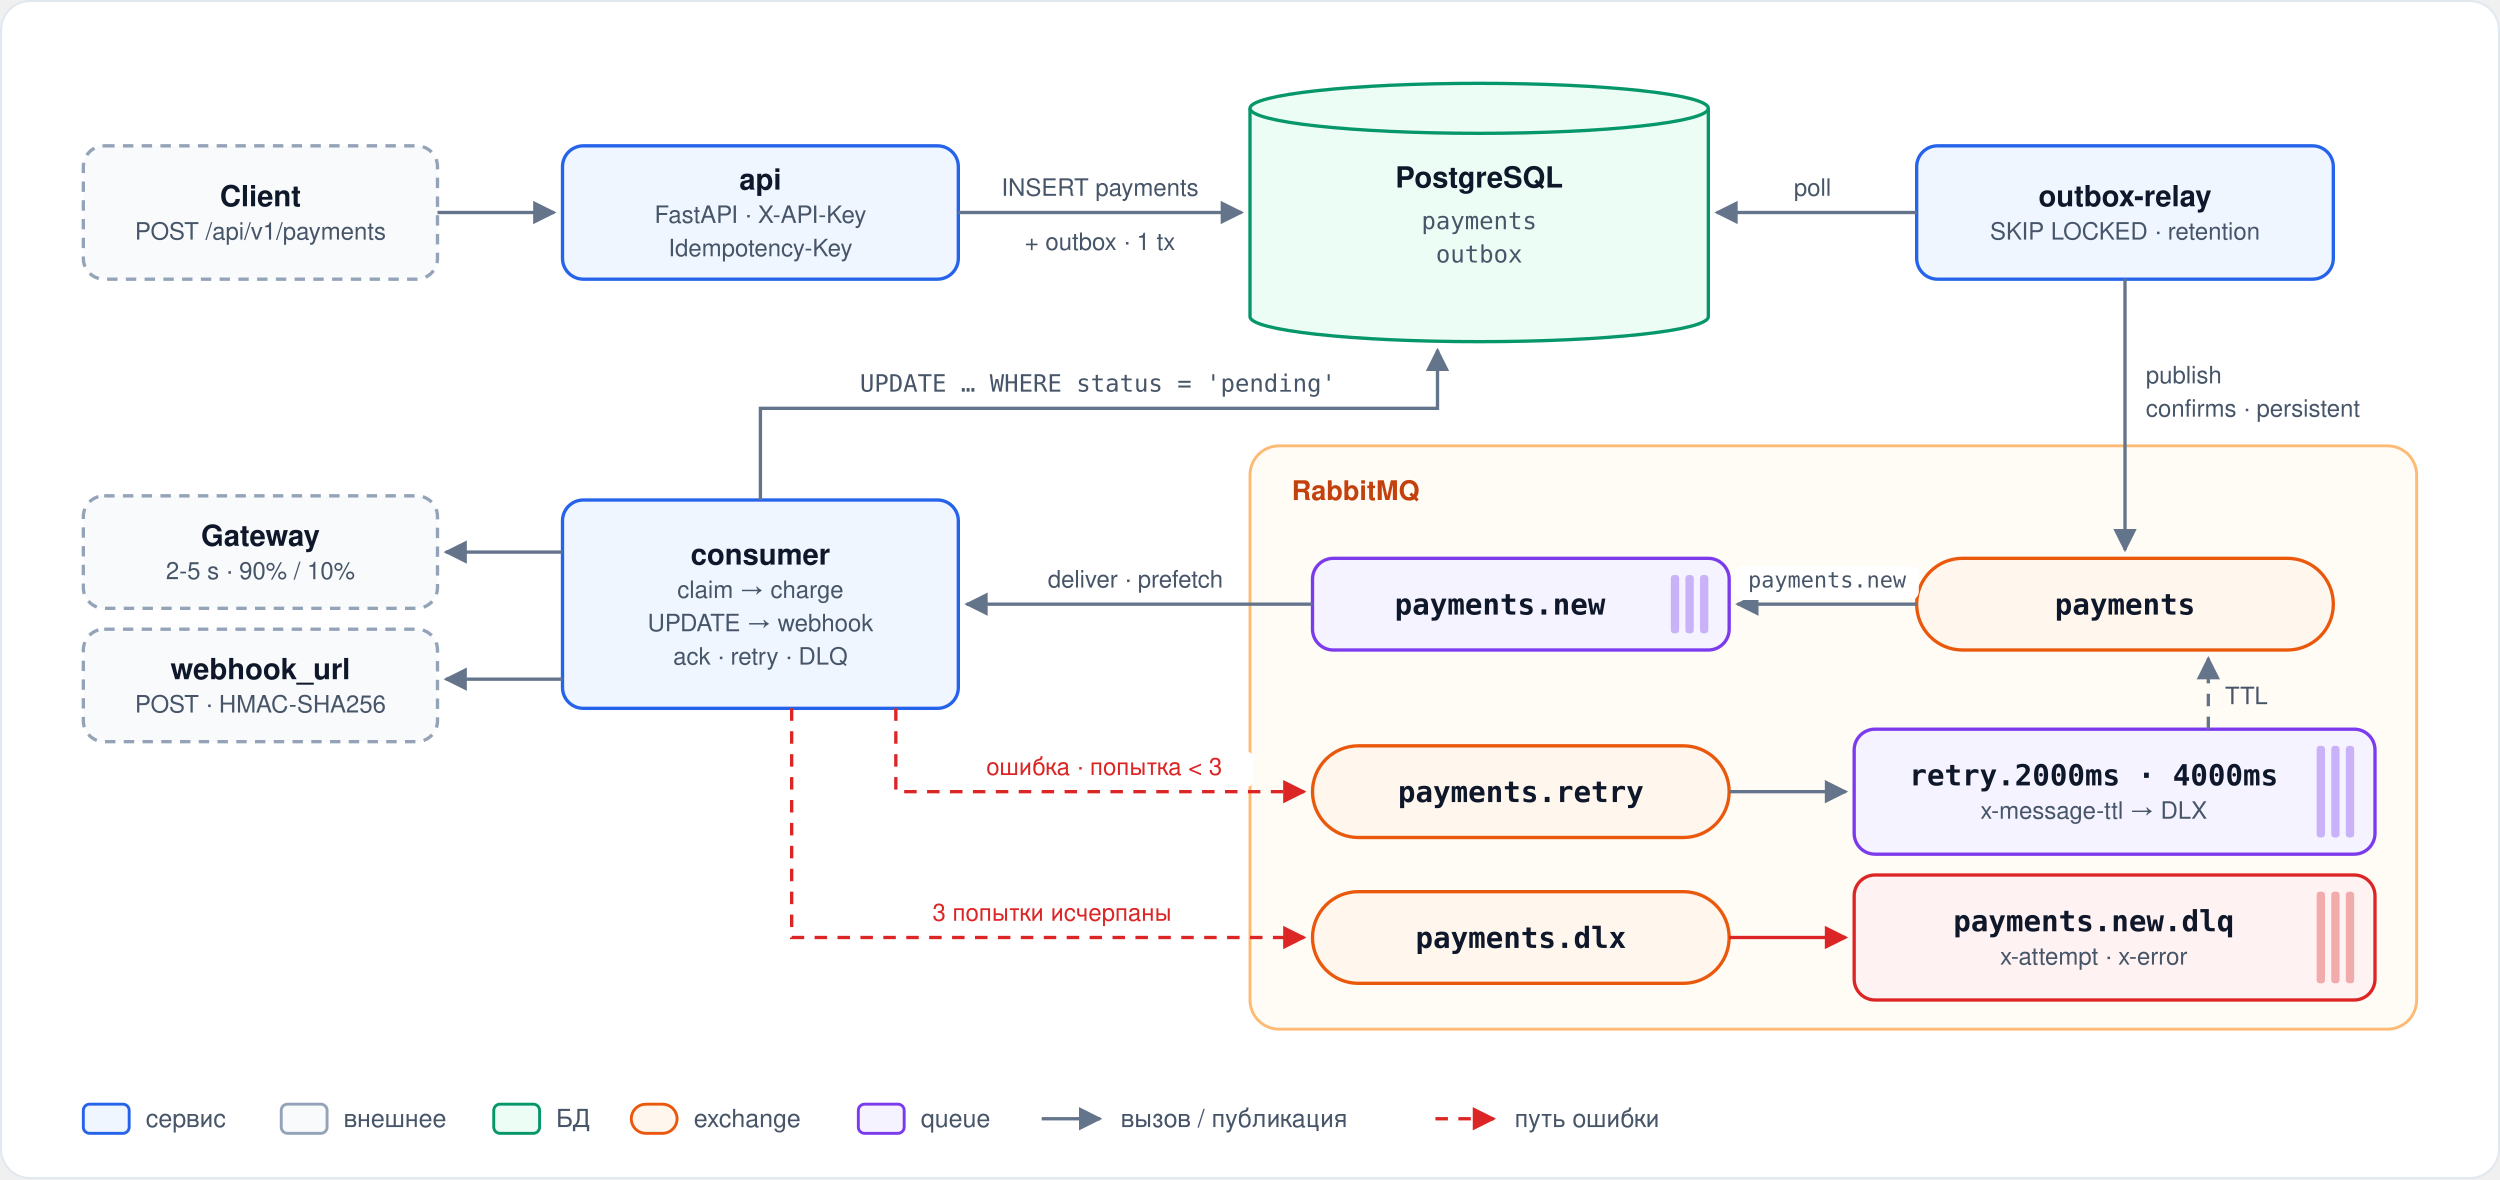
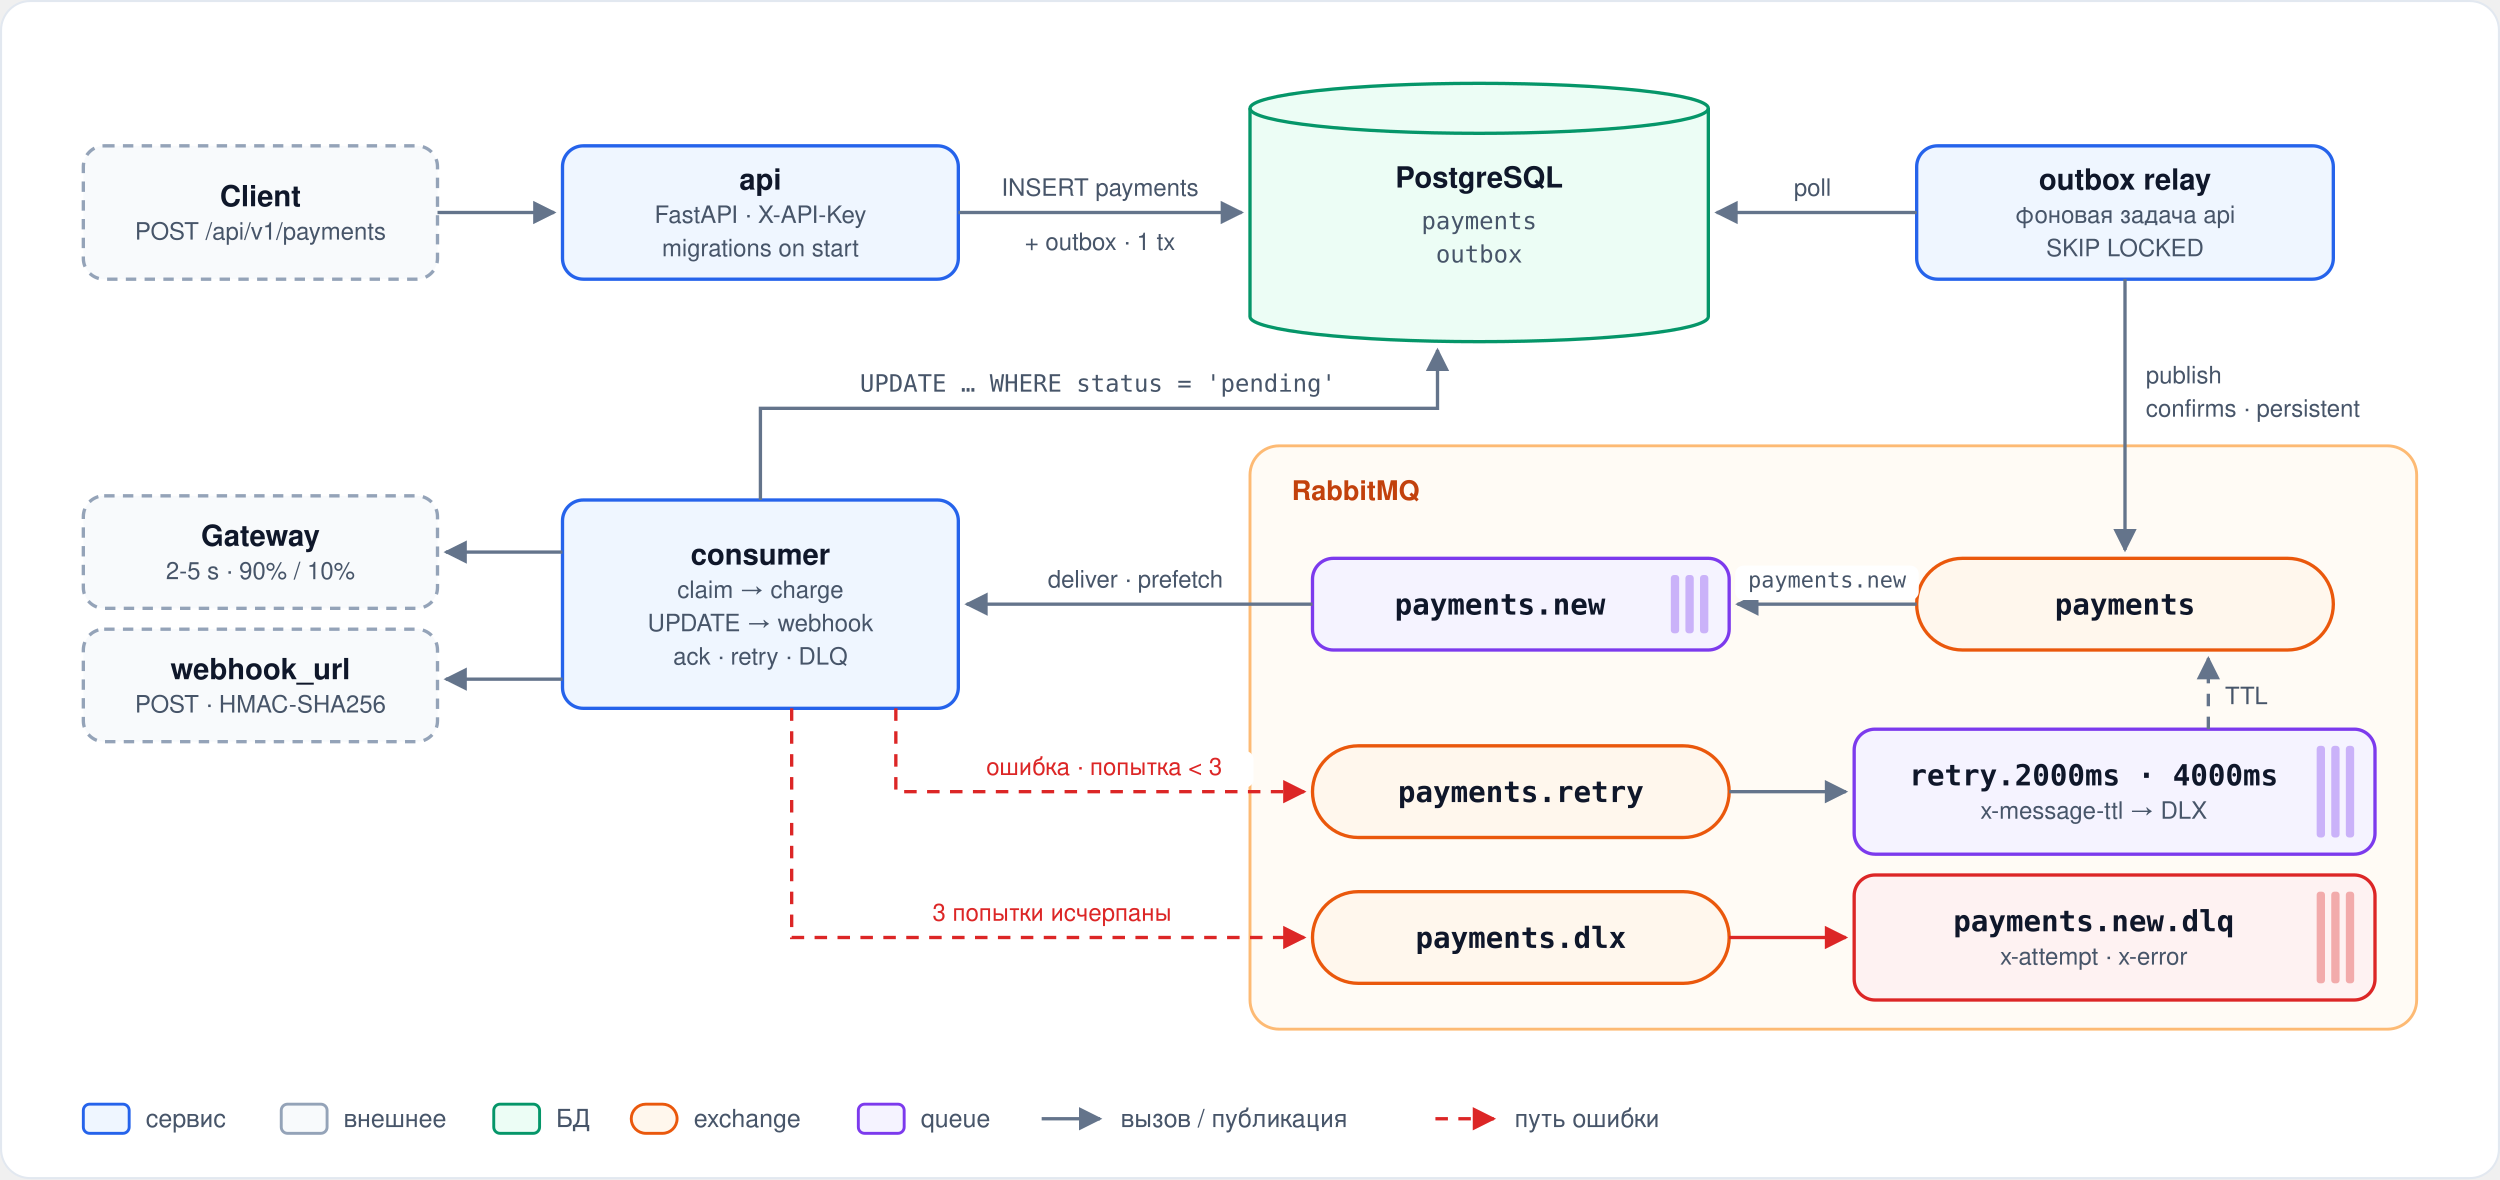
<svg xmlns="http://www.w3.org/2000/svg" width="1200" height="566" viewBox="0 0 1200 566" role="img" aria-label="Architecture: api, outbox-relay, consumer, PostgreSQL, RabbitMQ">
  <defs>
    <marker id="arrow" viewBox="0 0 10 10" refX="9" refY="5" markerWidth="7" markerHeight="7" orient="auto-start-reverse">
      <path d="M0,0 L10,5 L0,10 z" fill="#64748b" />
    </marker>
    <marker id="fail" viewBox="0 0 10 10" refX="9" refY="5" markerWidth="7" markerHeight="7" orient="auto-start-reverse">
      <path d="M0,0 L10,5 L0,10 z" fill="#dc2626" />
    </marker>
    <marker id="ok" viewBox="0 0 10 10" refX="9" refY="5" markerWidth="7" markerHeight="7" orient="auto-start-reverse">
      <path d="M0,0 L10,5 L0,10 z" fill="#059669" />
    </marker>
  </defs>
  <rect x="0.5" y="0.5" width="1199" height="565" rx="14" fill="#ffffff" stroke="#e2e8f0" />
  <rect x="40" y="70" width="170" height="64" rx="10" fill="#f8fafc" stroke="#94a3b8" stroke-width="1.6" stroke-dasharray="5 4" />
  <text x="125.0" y="99.0" font-family="-apple-system, BlinkMacSystemFont, 'Segoe UI', Helvetica, Arial, 'DejaVu Sans', sans-serif" font-size="14" font-weight="600" fill="#0f172a" text-anchor="middle">Client</text>
  <text x="125.0" y="115.0" font-family="-apple-system, BlinkMacSystemFont, 'Segoe UI', Helvetica, Arial, 'DejaVu Sans', sans-serif" font-size="11.5" font-weight="400" fill="#475569" text-anchor="middle">POST /api/v1/payments</text>
  <rect x="270" y="70" width="190" height="64" rx="10" fill="#eff6ff" stroke="#2563eb" stroke-width="1.6" />
  <text x="365.0" y="91.0" font-family="-apple-system, BlinkMacSystemFont, 'Segoe UI', Helvetica, Arial, 'DejaVu Sans', sans-serif" font-size="14" font-weight="600" fill="#0f172a" text-anchor="middle">api</text>
  <text x="365.0" y="107.0" font-family="-apple-system, BlinkMacSystemFont, 'Segoe UI', Helvetica, Arial, 'DejaVu Sans', sans-serif" font-size="11.5" font-weight="400" fill="#475569" text-anchor="middle">FastAPI · X-API-Key</text>
-   <text x="365.0" y="123.0" font-family="-apple-system, BlinkMacSystemFont, 'Segoe UI', Helvetica, Arial, 'DejaVu Sans', sans-serif" font-size="11.5" font-weight="400" fill="#475569" text-anchor="middle">Idempotency-Key</text>
+   <text x="365.0" y="123.0" font-family="-apple-system, BlinkMacSystemFont, 'Segoe UI', Helvetica, Arial, 'DejaVu Sans', sans-serif" font-size="11.5" font-weight="400" fill="#475569" text-anchor="middle">migrations on start</text>
  <path d="M600,52 A110.0,12 0 0 1 820,52 V152 A110.0,12 0 0 1 600,152 Z" fill="#ecfdf5" stroke="#059669" stroke-width="1.6" />
  <path d="M600,52 A110.0,12 0 0 0 820,52" fill="none" stroke="#059669" stroke-width="1.6" />
  <text x="710.0" y="90" font-family="-apple-system, BlinkMacSystemFont, 'Segoe UI', Helvetica, Arial, 'DejaVu Sans', sans-serif" font-size="14" font-weight="600" fill="#0f172a" text-anchor="middle">PostgreSQL</text>
  <text x="710.0" y="110" font-family="ui-monospace, SFMono-Regular, Menlo, Consolas, 'DejaVu Sans Mono', monospace" font-size="11.5" font-weight="400" fill="#475569" text-anchor="middle">payments</text>
  <text x="710.0" y="126" font-family="ui-monospace, SFMono-Regular, Menlo, Consolas, 'DejaVu Sans Mono', monospace" font-size="11.5" font-weight="400" fill="#475569" text-anchor="middle">outbox</text>
  <rect x="920" y="70" width="200" height="64" rx="10" fill="#eff6ff" stroke="#2563eb" stroke-width="1.6" />
-   <text x="1020.0" y="99.0" font-family="-apple-system, BlinkMacSystemFont, 'Segoe UI', Helvetica, Arial, 'DejaVu Sans', sans-serif" font-size="14" font-weight="600" fill="#0f172a" text-anchor="middle">outbox-relay</text>
-   <text x="1020.0" y="115.0" font-family="-apple-system, BlinkMacSystemFont, 'Segoe UI', Helvetica, Arial, 'DejaVu Sans', sans-serif" font-size="11.5" font-weight="400" fill="#475569" text-anchor="middle">SKIP LOCKED · retention</text>
+   <text x="1020.0" y="91.0" font-family="-apple-system, BlinkMacSystemFont, 'Segoe UI', Helvetica, Arial, 'DejaVu Sans', sans-serif" font-size="14" font-weight="600" fill="#0f172a" text-anchor="middle">outbox relay</text>
+   <text x="1020.0" y="107.0" font-family="-apple-system, BlinkMacSystemFont, 'Segoe UI', Helvetica, Arial, 'DejaVu Sans', sans-serif" font-size="11.5" font-weight="400" fill="#475569" text-anchor="middle">фоновая задача api</text>
+   <text x="1020.0" y="123.0" font-family="-apple-system, BlinkMacSystemFont, 'Segoe UI', Helvetica, Arial, 'DejaVu Sans', sans-serif" font-size="11.5" font-weight="400" fill="#475569" text-anchor="middle">SKIP LOCKED</text>
  <path d="M210,102 H266" fill="none" stroke="#64748b" stroke-width="1.6" marker-end="url(#arrow)" />
  <path d="M460,102 H596" fill="none" stroke="#64748b" stroke-width="1.6" marker-end="url(#arrow)" />
  <text x="528" y="94" font-family="-apple-system, BlinkMacSystemFont, 'Segoe UI', Helvetica, Arial, 'DejaVu Sans', sans-serif" font-size="11.5" font-weight="400" fill="#475569" text-anchor="middle">INSERT payments</text>
  <text x="528" y="120" font-family="-apple-system, BlinkMacSystemFont, 'Segoe UI', Helvetica, Arial, 'DejaVu Sans', sans-serif" font-size="11.5" font-weight="400" fill="#475569" text-anchor="middle">+ outbox · 1 tx</text>
  <path d="M920,102 H824" fill="none" stroke="#64748b" stroke-width="1.6" marker-end="url(#arrow)" />
  <text x="870" y="94" font-family="-apple-system, BlinkMacSystemFont, 'Segoe UI', Helvetica, Arial, 'DejaVu Sans', sans-serif" font-size="11.5" font-weight="400" fill="#475569" text-anchor="middle">poll</text>
  <rect x="600" y="214" width="560" height="280" rx="14" fill="#fffbf5" stroke="#fdba74" stroke-width="1.4" />
  <text x="620" y="240" font-family="-apple-system, BlinkMacSystemFont, 'Segoe UI', Helvetica, Arial, 'DejaVu Sans', sans-serif" font-size="13" font-weight="700" fill="#c2410c" text-anchor="start">RabbitMQ</text>
  <rect x="630" y="268" width="200" height="44" rx="10" fill="#f5f3ff" stroke="#7c3aed" stroke-width="1.6" />
  <rect x="816" y="276" width="4" height="28" rx="1.5" fill="#7c3aed" opacity="0.35" />
  <rect x="809" y="276" width="4" height="28" rx="1.5" fill="#7c3aed" opacity="0.35" />
  <rect x="802" y="276" width="4" height="28" rx="1.5" fill="#7c3aed" opacity="0.35" />
  <text x="720.0" y="295.0" font-family="ui-monospace, SFMono-Regular, Menlo, Consolas, 'DejaVu Sans Mono', monospace" font-size="14" font-weight="600" fill="#0f172a" text-anchor="middle">payments.new</text>
  <rect x="920" y="268" width="200" height="44" rx="22.0" fill="#fff7ed" stroke="#ea580c" stroke-width="1.6" />
  <text x="1020.0" y="295.0" font-family="ui-monospace, SFMono-Regular, Menlo, Consolas, 'DejaVu Sans Mono', monospace" font-size="14" font-weight="600" fill="#0f172a" text-anchor="middle">payments</text>
  <rect x="630" y="358" width="200" height="44" rx="22.0" fill="#fff7ed" stroke="#ea580c" stroke-width="1.6" />
  <text x="730.0" y="385.0" font-family="ui-monospace, SFMono-Regular, Menlo, Consolas, 'DejaVu Sans Mono', monospace" font-size="14" font-weight="600" fill="#0f172a" text-anchor="middle">payments.retry</text>
  <rect x="890" y="350" width="250" height="60" rx="10" fill="#f5f3ff" stroke="#7c3aed" stroke-width="1.6" />
  <rect x="1126" y="358" width="4" height="44" rx="1.5" fill="#7c3aed" opacity="0.35" />
  <rect x="1119" y="358" width="4" height="44" rx="1.5" fill="#7c3aed" opacity="0.35" />
  <rect x="1112" y="358" width="4" height="44" rx="1.5" fill="#7c3aed" opacity="0.35" />
  <text x="1005.0" y="377.0" font-family="ui-monospace, SFMono-Regular, Menlo, Consolas, 'DejaVu Sans Mono', monospace" font-size="14" font-weight="600" fill="#0f172a" text-anchor="middle">retry.2000ms · 4000ms</text>
  <text x="1005.0" y="393.0" font-family="-apple-system, BlinkMacSystemFont, 'Segoe UI', Helvetica, Arial, 'DejaVu Sans', sans-serif" font-size="11.5" font-weight="400" fill="#475569" text-anchor="middle">x-message-ttl → DLX</text>
  <rect x="630" y="428" width="200" height="44" rx="22.0" fill="#fff7ed" stroke="#ea580c" stroke-width="1.6" />
  <text x="730.0" y="455.0" font-family="ui-monospace, SFMono-Regular, Menlo, Consolas, 'DejaVu Sans Mono', monospace" font-size="14" font-weight="600" fill="#0f172a" text-anchor="middle">payments.dlx</text>
  <rect x="890" y="420" width="250" height="60" rx="10" fill="#fef2f2" stroke="#dc2626" stroke-width="1.6" />
  <rect x="1126" y="428" width="4" height="44" rx="1.5" fill="#dc2626" opacity="0.35" />
  <rect x="1119" y="428" width="4" height="44" rx="1.5" fill="#dc2626" opacity="0.35" />
  <rect x="1112" y="428" width="4" height="44" rx="1.5" fill="#dc2626" opacity="0.35" />
  <text x="1005.0" y="447.0" font-family="ui-monospace, SFMono-Regular, Menlo, Consolas, 'DejaVu Sans Mono', monospace" font-size="14" font-weight="600" fill="#0f172a" text-anchor="middle">payments.new.dlq</text>
  <text x="1005.0" y="463.0" font-family="-apple-system, BlinkMacSystemFont, 'Segoe UI', Helvetica, Arial, 'DejaVu Sans', sans-serif" font-size="11.5" font-weight="400" fill="#475569" text-anchor="middle">x-attempt · x-error</text>
  <path d="M1020,134 V264" fill="none" stroke="#64748b" stroke-width="1.6" marker-end="url(#arrow)" />
  <text x="1030" y="184" font-family="-apple-system, BlinkMacSystemFont, 'Segoe UI', Helvetica, Arial, 'DejaVu Sans', sans-serif" font-size="11.5" font-weight="400" fill="#475569" text-anchor="start">publish</text>
  <text x="1030" y="200" font-family="-apple-system, BlinkMacSystemFont, 'Segoe UI', Helvetica, Arial, 'DejaVu Sans', sans-serif" font-size="11.5" font-weight="400" fill="#475569" text-anchor="start">confirms · persistent</text>
  <path d="M920,290 H834" fill="none" stroke="#64748b" stroke-width="1.6" marker-end="url(#arrow)" />
  <rect x="832.9" y="271.5" width="88.1" height="16.5" rx="4" fill="#ffffff" />
  <text x="877" y="282" font-family="ui-monospace, SFMono-Regular, Menlo, Consolas, 'DejaVu Sans Mono', monospace" font-size="10.5" font-weight="400" fill="#475569" text-anchor="middle">payments.new</text>
  <path d="M830,380 H886" fill="none" stroke="#64748b" stroke-width="1.6" marker-end="url(#arrow)" />
  <path d="M830,450 H886" fill="none" stroke="#dc2626" stroke-width="1.6" marker-end="url(#fail)" />
  <path d="M1060,350 V316" fill="none" stroke="#64748b" stroke-width="1.6" stroke-dasharray="6 5" marker-end="url(#arrow)" />
  <text x="1068" y="338" font-family="-apple-system, BlinkMacSystemFont, 'Segoe UI', Helvetica, Arial, 'DejaVu Sans', sans-serif" font-size="11.5" font-weight="400" fill="#475569" text-anchor="start">TTL</text>
  <rect x="270" y="240" width="190" height="100" rx="10" fill="#eff6ff" stroke="#2563eb" stroke-width="1.6" />
  <text x="365.0" y="271.0" font-family="-apple-system, BlinkMacSystemFont, 'Segoe UI', Helvetica, Arial, 'DejaVu Sans', sans-serif" font-size="14" font-weight="600" fill="#0f172a" text-anchor="middle">consumer</text>
  <text x="365.0" y="287.0" font-family="-apple-system, BlinkMacSystemFont, 'Segoe UI', Helvetica, Arial, 'DejaVu Sans', sans-serif" font-size="11.5" font-weight="400" fill="#475569" text-anchor="middle">claim → charge</text>
  <text x="365.0" y="303.0" font-family="-apple-system, BlinkMacSystemFont, 'Segoe UI', Helvetica, Arial, 'DejaVu Sans', sans-serif" font-size="11.5" font-weight="400" fill="#475569" text-anchor="middle">UPDATE → webhook</text>
  <text x="365.0" y="319.0" font-family="-apple-system, BlinkMacSystemFont, 'Segoe UI', Helvetica, Arial, 'DejaVu Sans', sans-serif" font-size="11.5" font-weight="400" fill="#475569" text-anchor="middle">ack · retry · DLQ</text>
  <path d="M630,290 H464" fill="none" stroke="#64748b" stroke-width="1.6" marker-end="url(#arrow)" />
  <text x="545" y="282" font-family="-apple-system, BlinkMacSystemFont, 'Segoe UI', Helvetica, Arial, 'DejaVu Sans', sans-serif" font-size="11.5" font-weight="400" fill="#475569" text-anchor="middle">deliver · prefetch</text>
  <rect x="40" y="238" width="170" height="54" rx="10" fill="#f8fafc" stroke="#94a3b8" stroke-width="1.6" stroke-dasharray="5 4" />
  <text x="125.0" y="262.0" font-family="-apple-system, BlinkMacSystemFont, 'Segoe UI', Helvetica, Arial, 'DejaVu Sans', sans-serif" font-size="14" font-weight="600" fill="#0f172a" text-anchor="middle">Gateway</text>
  <text x="125.0" y="278.0" font-family="-apple-system, BlinkMacSystemFont, 'Segoe UI', Helvetica, Arial, 'DejaVu Sans', sans-serif" font-size="11.5" font-weight="400" fill="#475569" text-anchor="middle">2-5 s · 90% / 10%</text>
  <rect x="40" y="302" width="170" height="54" rx="10" fill="#f8fafc" stroke="#94a3b8" stroke-width="1.6" stroke-dasharray="5 4" />
  <text x="125.0" y="326.0" font-family="-apple-system, BlinkMacSystemFont, 'Segoe UI', Helvetica, Arial, 'DejaVu Sans', sans-serif" font-size="14" font-weight="600" fill="#0f172a" text-anchor="middle">webhook_url</text>
  <text x="125.0" y="342.0" font-family="-apple-system, BlinkMacSystemFont, 'Segoe UI', Helvetica, Arial, 'DejaVu Sans', sans-serif" font-size="11.5" font-weight="400" fill="#475569" text-anchor="middle">POST · HMAC-SHA256</text>
  <path d="M270,265 H214" fill="none" stroke="#64748b" stroke-width="1.6" marker-end="url(#arrow)" />
  <path d="M270,326 H214" fill="none" stroke="#64748b" stroke-width="1.6" marker-end="url(#arrow)" />
  <path d="M365,240 V196 H690 V168" fill="none" stroke="#64748b" stroke-width="1.6" marker-end="url(#arrow)" />
  <rect x="404.4" y="176.5" width="245.3" height="17.5" rx="4" fill="#ffffff" />
  <text x="527" y="188" font-family="ui-monospace, SFMono-Regular, Menlo, Consolas, 'DejaVu Sans Mono', monospace" font-size="11.5" font-weight="400" fill="#475569" text-anchor="middle">UPDATE … WHERE status = 'pending'</text>
  <path d="M430,340 V380 H626" fill="none" stroke="#dc2626" stroke-width="1.6" stroke-dasharray="6 5" marker-end="url(#fail)" />
  <rect x="458.3" y="360.5" width="143.4" height="17.5" rx="4" fill="#ffffff" />
  <text x="530" y="372" font-family="-apple-system, BlinkMacSystemFont, 'Segoe UI', Helvetica, Arial, 'DejaVu Sans', sans-serif" font-size="11.5" font-weight="400" fill="#dc2626" text-anchor="middle">ошибка · попытка &lt; 3</text>
  <path d="M380,340 V450 H626" fill="none" stroke="#dc2626" stroke-width="1.6" stroke-dasharray="6 5" marker-end="url(#fail)" />
  <rect x="436.6" y="430.5" width="136.7" height="17.5" rx="4" fill="#ffffff" />
  <text x="505" y="442" font-family="-apple-system, BlinkMacSystemFont, 'Segoe UI', Helvetica, Arial, 'DejaVu Sans', sans-serif" font-size="11.5" font-weight="400" fill="#dc2626" text-anchor="middle">3 попытки исчерпаны</text>
  <rect x="40" y="530" width="22" height="14" rx="3" fill="#eff6ff" stroke="#2563eb" stroke-width="1.4" />
  <text x="70" y="541" font-family="-apple-system, BlinkMacSystemFont, 'Segoe UI', Helvetica, Arial, 'DejaVu Sans', sans-serif" font-size="12" font-weight="400" fill="#475569" text-anchor="start">сервис</text>
  <rect x="135" y="530" width="22" height="14" rx="3" fill="#f8fafc" stroke="#94a3b8" stroke-width="1.4" />
  <text x="165" y="541" font-family="-apple-system, BlinkMacSystemFont, 'Segoe UI', Helvetica, Arial, 'DejaVu Sans', sans-serif" font-size="12" font-weight="400" fill="#475569" text-anchor="start">внешнее</text>
  <rect x="237" y="530" width="22" height="14" rx="3" fill="#ecfdf5" stroke="#059669" stroke-width="1.4" />
  <text x="267" y="541" font-family="-apple-system, BlinkMacSystemFont, 'Segoe UI', Helvetica, Arial, 'DejaVu Sans', sans-serif" font-size="12" font-weight="400" fill="#475569" text-anchor="start">БД</text>
  <rect x="303" y="530" width="22" height="14" rx="7" fill="#fff7ed" stroke="#ea580c" stroke-width="1.4" />
  <text x="333" y="541" font-family="-apple-system, BlinkMacSystemFont, 'Segoe UI', Helvetica, Arial, 'DejaVu Sans', sans-serif" font-size="12" font-weight="400" fill="#475569" text-anchor="start">exchange</text>
  <rect x="412" y="530" width="22" height="14" rx="3" fill="#f5f3ff" stroke="#7c3aed" stroke-width="1.4" />
  <text x="442" y="541" font-family="-apple-system, BlinkMacSystemFont, 'Segoe UI', Helvetica, Arial, 'DejaVu Sans', sans-serif" font-size="12" font-weight="400" fill="#475569" text-anchor="start">queue</text>
  <path d="M500,537 H528" stroke="#64748b" stroke-width="1.6" marker-end="url(#arrow)" />
  <text x="538" y="541" font-family="-apple-system, BlinkMacSystemFont, 'Segoe UI', Helvetica, Arial, 'DejaVu Sans', sans-serif" font-size="12" font-weight="400" fill="#475569" text-anchor="start">вызов / публикация</text>
  <path d="M689,537 H717" stroke="#dc2626" stroke-width="1.6" stroke-dasharray="6 5" marker-end="url(#fail)" />
  <text x="727" y="541" font-family="-apple-system, BlinkMacSystemFont, 'Segoe UI', Helvetica, Arial, 'DejaVu Sans', sans-serif" font-size="12" font-weight="400" fill="#475569" text-anchor="start">путь ошибки</text>
</svg>
